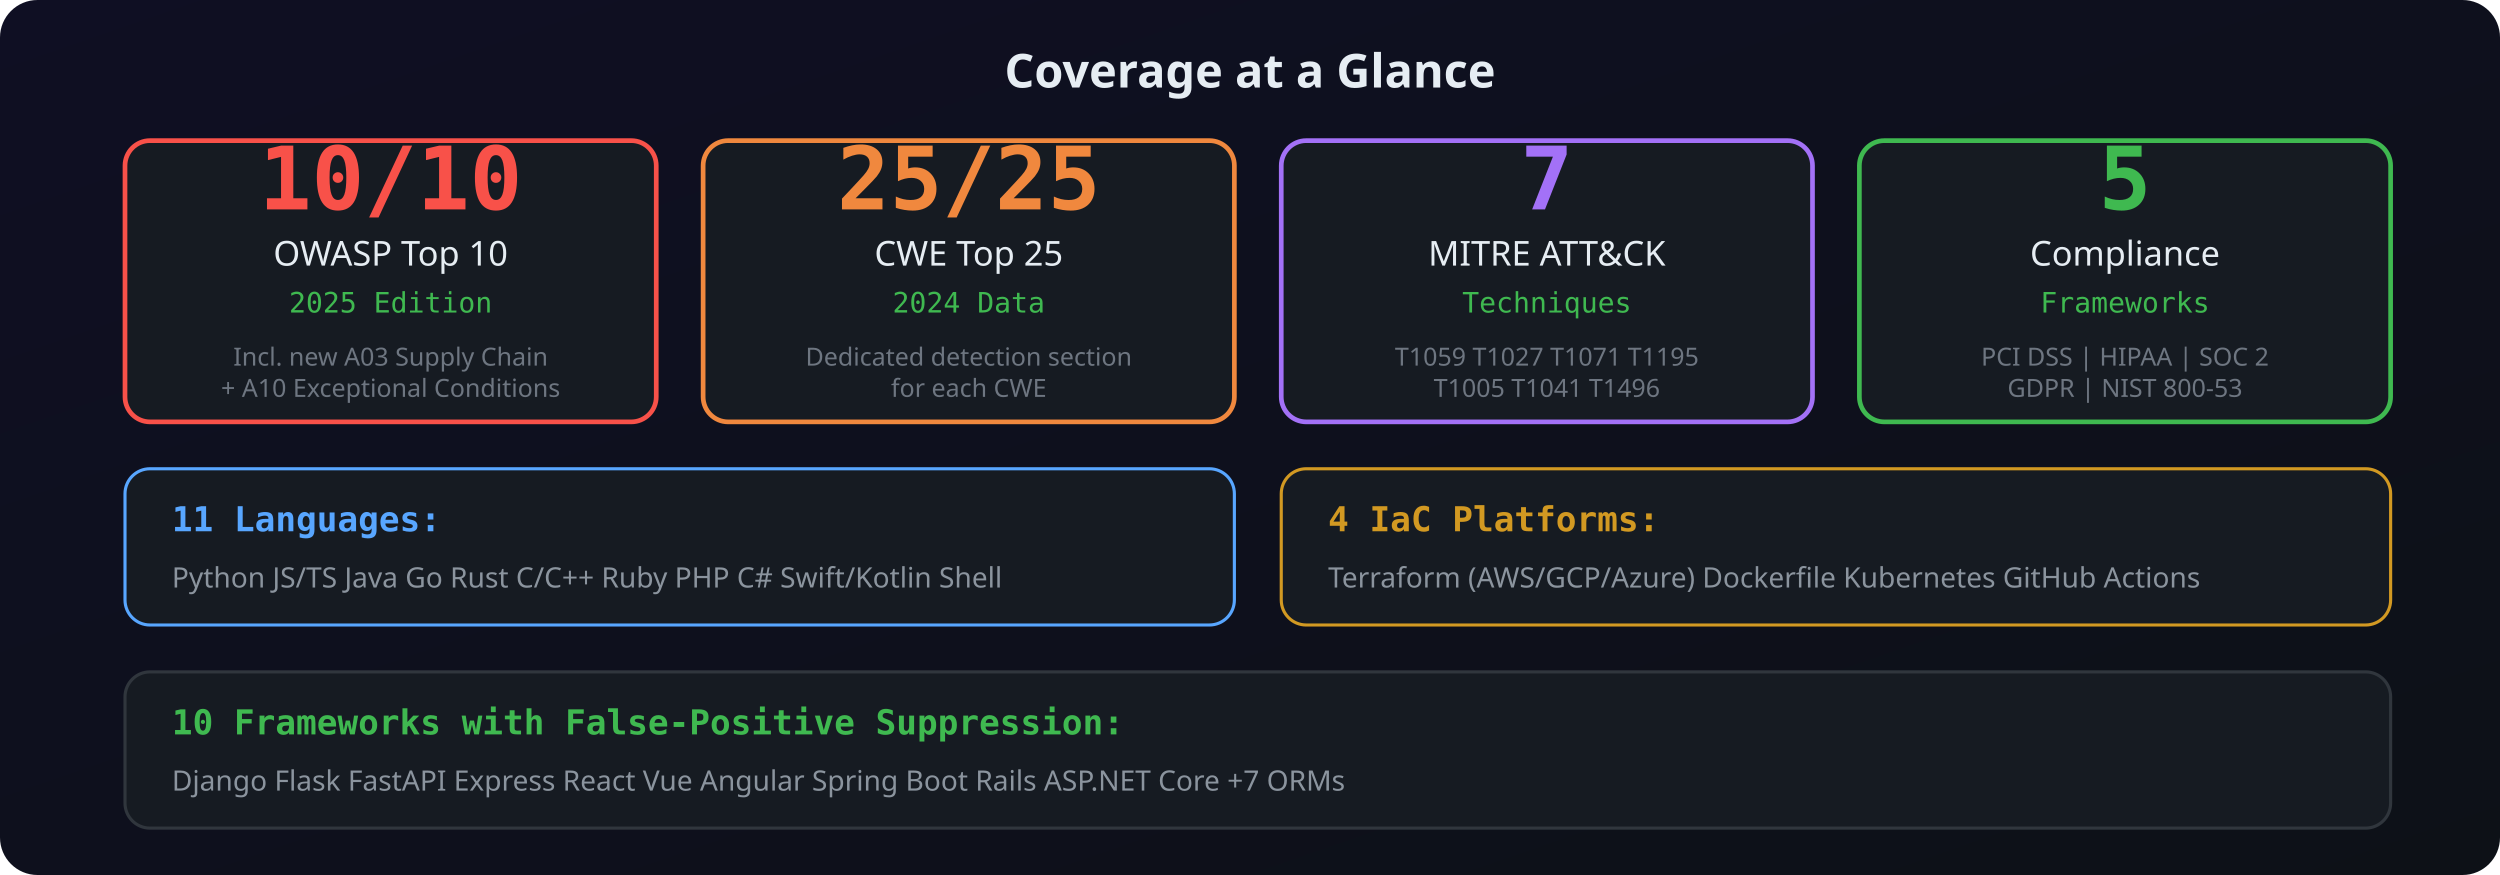
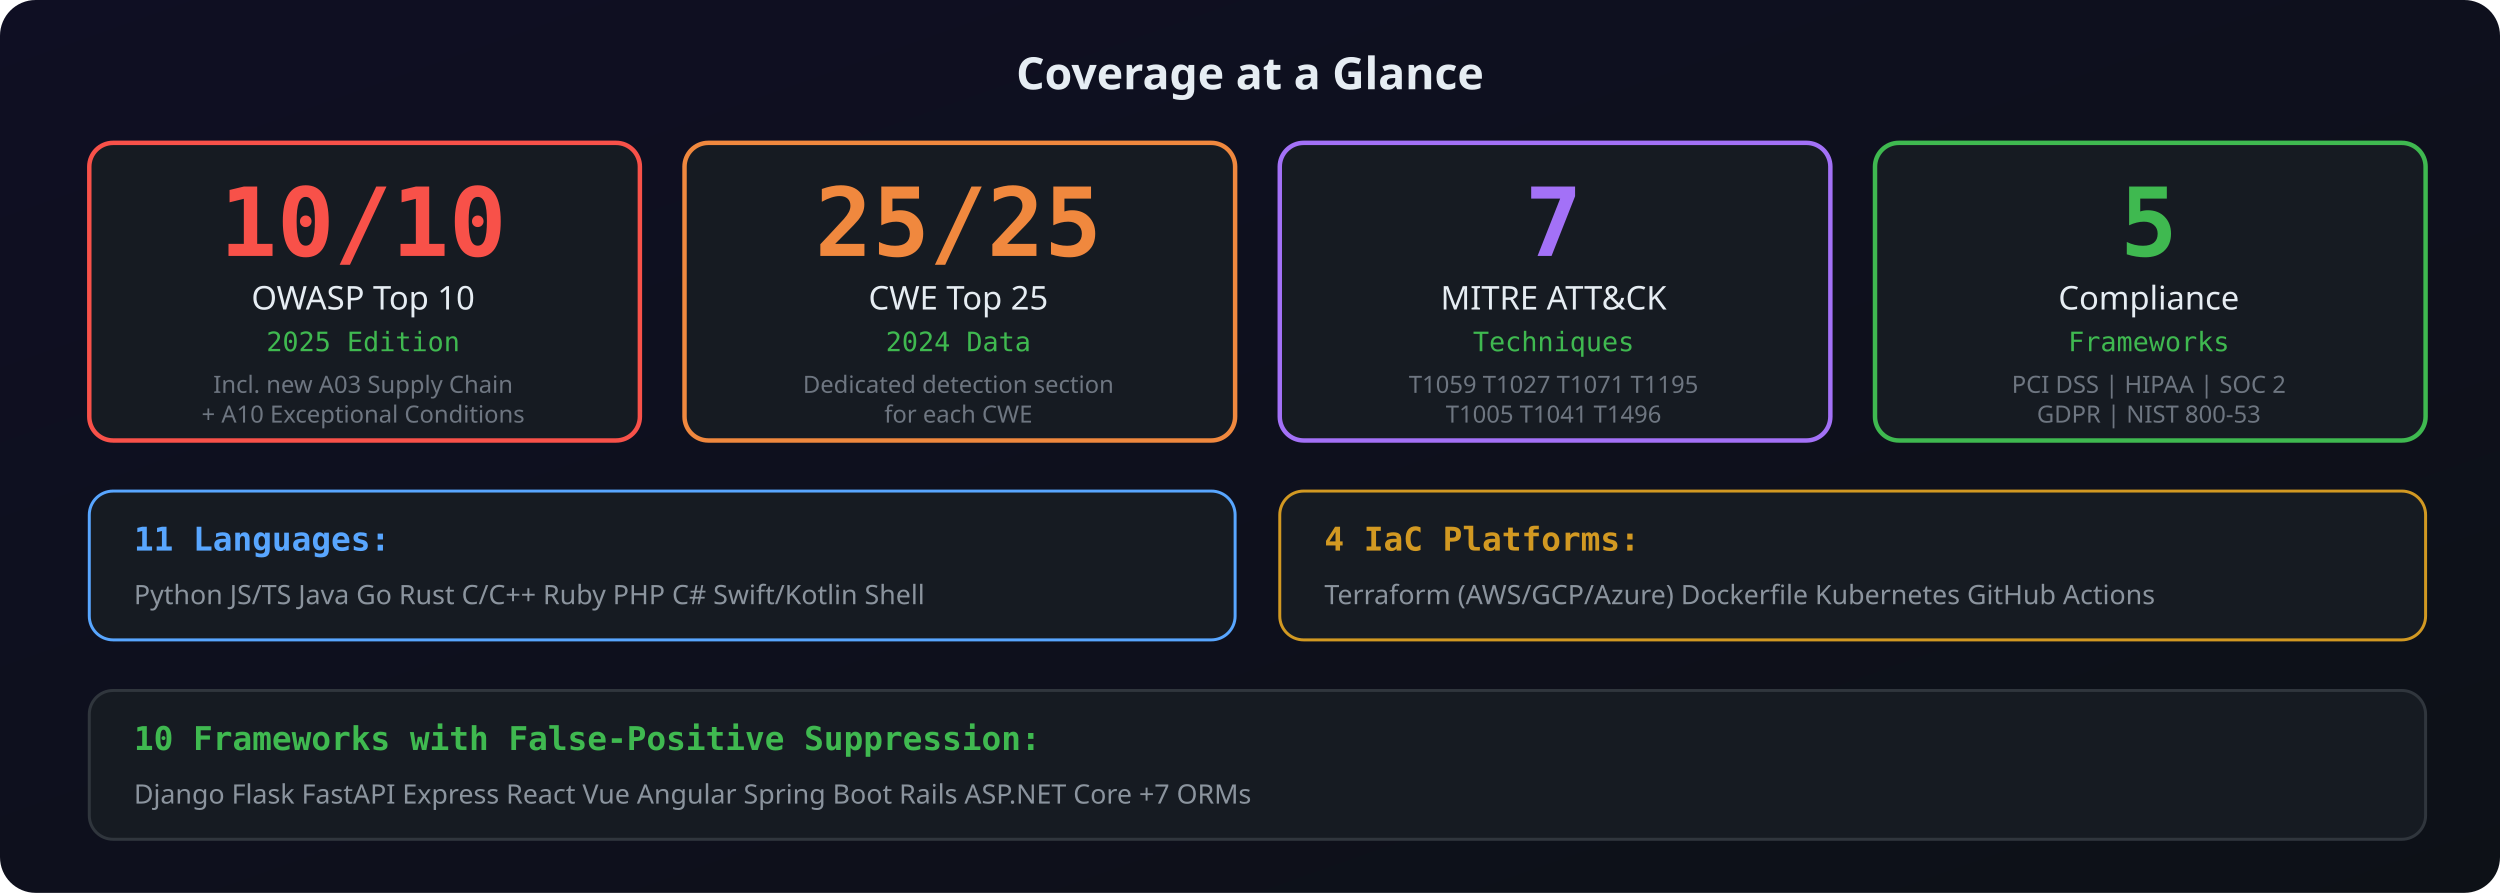
- <svg xmlns="http://www.w3.org/2000/svg" viewBox="0 0 800 280" width="800" height="280">
+ <svg xmlns="http://www.w3.org/2000/svg" viewBox="0 0 840 300" width="840" height="300">
  <defs>
    <linearGradient id="bgC" x1="0%" y1="0%" x2="100%" y2="100%">
      <stop offset="0%" style="stop-color:#0f0f23" />
      <stop offset="100%" style="stop-color:#0d1117" />
    </linearGradient>
  </defs>
-   <rect width="800" height="280" rx="12" fill="url(#bgC)" />
-   <text x="400" y="28" font-family="system-ui,sans-serif" font-size="15" font-weight="600" fill="#e6edf3" text-anchor="middle">Coverage at a Glance</text>
-   <g transform="translate(40, 45)">
-     <rect x="0" y="0" width="170" height="90" rx="8" fill="#161b22" stroke="#f85149" stroke-width="1.5" />
-     <text x="85" y="22" font-family="monospace" font-size="28" font-weight="700" fill="#f85149" text-anchor="middle">10/10</text>
-     <text x="85" y="40" font-family="system-ui,sans-serif" font-size="11" fill="#e6edf3" text-anchor="middle">OWASP Top 10</text>
-     <text x="85" y="55" font-family="monospace" font-size="9" fill="#3fb950" text-anchor="middle">2025 Edition</text>
-     <text x="85" y="72" font-family="system-ui,sans-serif" font-size="8" fill="#6e7681" text-anchor="middle">Incl. new A03 Supply Chain</text>
-     <text x="85" y="82" font-family="system-ui,sans-serif" font-size="8" fill="#6e7681" text-anchor="middle">+ A10 Exceptional Conditions</text>
-     <rect x="185" y="0" width="170" height="90" rx="8" fill="#161b22" stroke="#f0883e" stroke-width="1.5" />
-     <text x="270" y="22" font-family="monospace" font-size="28" font-weight="700" fill="#f0883e" text-anchor="middle">25/25</text>
-     <text x="270" y="40" font-family="system-ui,sans-serif" font-size="11" fill="#e6edf3" text-anchor="middle">CWE Top 25</text>
-     <text x="270" y="55" font-family="monospace" font-size="9" fill="#3fb950" text-anchor="middle">2024 Data</text>
-     <text x="270" y="72" font-family="system-ui,sans-serif" font-size="8" fill="#6e7681" text-anchor="middle">Dedicated detection section</text>
-     <text x="270" y="82" font-family="system-ui,sans-serif" font-size="8" fill="#6e7681" text-anchor="middle">for each CWE</text>
-     <rect x="370" y="0" width="170" height="90" rx="8" fill="#161b22" stroke="#a371f7" stroke-width="1.5" />
-     <text x="455" y="22" font-family="monospace" font-size="28" font-weight="700" fill="#a371f7" text-anchor="middle">7</text>
-     <text x="455" y="40" font-family="system-ui,sans-serif" font-size="11" fill="#e6edf3" text-anchor="middle">MITRE ATT&amp;CK</text>
-     <text x="455" y="55" font-family="monospace" font-size="9" fill="#3fb950" text-anchor="middle">Techniques</text>
-     <text x="455" y="72" font-family="system-ui,sans-serif" font-size="8" fill="#6e7681" text-anchor="middle">T1059 T1027 T1071 T1195</text>
-     <text x="455" y="82" font-family="system-ui,sans-serif" font-size="8" fill="#6e7681" text-anchor="middle">T1005 T1041 T1496</text>
-     <rect x="555" y="0" width="170" height="90" rx="8" fill="#161b22" stroke="#3fb950" stroke-width="1.5" />
-     <text x="640" y="22" font-family="monospace" font-size="28" font-weight="700" fill="#3fb950" text-anchor="middle">5</text>
-     <text x="640" y="40" font-family="system-ui,sans-serif" font-size="11" fill="#e6edf3" text-anchor="middle">Compliance</text>
-     <text x="640" y="55" font-family="monospace" font-size="9" fill="#3fb950" text-anchor="middle">Frameworks</text>
-     <text x="640" y="72" font-family="system-ui,sans-serif" font-size="8" fill="#6e7681" text-anchor="middle">PCI DSS | HIPAA | SOC 2</text>
-     <text x="640" y="82" font-family="system-ui,sans-serif" font-size="8" fill="#6e7681" text-anchor="middle">GDPR | NIST 800-53</text>
+   <rect width="840" height="300" rx="12" fill="url(#bgC)" />
+   <text x="420" y="30" font-family="system-ui,sans-serif" font-size="15" font-weight="600" fill="#e6edf3" text-anchor="middle">Coverage at a Glance</text>
+   <g transform="translate(30, 48)">
+     <rect x="0" y="0" width="185" height="100" rx="8" fill="#161b22" stroke="#f85149" stroke-width="1.5" />
+     <text x="92" y="38" font-family="monospace" font-size="32" font-weight="700" fill="#f85149" text-anchor="middle">10/10</text>
+     <text x="92" y="56" font-family="system-ui,sans-serif" font-size="11" fill="#e6edf3" text-anchor="middle">OWASP Top 10</text>
+     <text x="92" y="70" font-family="monospace" font-size="9" fill="#3fb950" text-anchor="middle">2025 Edition</text>
+     <text x="92" y="84" font-family="system-ui,sans-serif" font-size="8" fill="#6e7681" text-anchor="middle">Incl. new A03 Supply Chain</text>
+     <text x="92" y="94" font-family="system-ui,sans-serif" font-size="8" fill="#6e7681" text-anchor="middle">+ A10 Exceptional Conditions</text>
+     <rect x="200" y="0" width="185" height="100" rx="8" fill="#161b22" stroke="#f0883e" stroke-width="1.5" />
+     <text x="292" y="38" font-family="monospace" font-size="32" font-weight="700" fill="#f0883e" text-anchor="middle">25/25</text>
+     <text x="292" y="56" font-family="system-ui,sans-serif" font-size="11" fill="#e6edf3" text-anchor="middle">CWE Top 25</text>
+     <text x="292" y="70" font-family="monospace" font-size="9" fill="#3fb950" text-anchor="middle">2024 Data</text>
+     <text x="292" y="84" font-family="system-ui,sans-serif" font-size="8" fill="#6e7681" text-anchor="middle">Dedicated detection section</text>
+     <text x="292" y="94" font-family="system-ui,sans-serif" font-size="8" fill="#6e7681" text-anchor="middle">for each CWE</text>
+     <rect x="400" y="0" width="185" height="100" rx="8" fill="#161b22" stroke="#a371f7" stroke-width="1.5" />
+     <text x="492" y="38" font-family="monospace" font-size="32" font-weight="700" fill="#a371f7" text-anchor="middle">7</text>
+     <text x="492" y="56" font-family="system-ui,sans-serif" font-size="11" fill="#e6edf3" text-anchor="middle">MITRE ATT&amp;CK</text>
+     <text x="492" y="70" font-family="monospace" font-size="9" fill="#3fb950" text-anchor="middle">Techniques</text>
+     <text x="492" y="84" font-family="system-ui,sans-serif" font-size="8" fill="#6e7681" text-anchor="middle">T1059 T1027 T1071 T1195</text>
+     <text x="492" y="94" font-family="system-ui,sans-serif" font-size="8" fill="#6e7681" text-anchor="middle">T1005 T1041 T1496</text>
+     <rect x="600" y="0" width="185" height="100" rx="8" fill="#161b22" stroke="#3fb950" stroke-width="1.5" />
+     <text x="692" y="38" font-family="monospace" font-size="32" font-weight="700" fill="#3fb950" text-anchor="middle">5</text>
+     <text x="692" y="56" font-family="system-ui,sans-serif" font-size="11" fill="#e6edf3" text-anchor="middle">Compliance</text>
+     <text x="692" y="70" font-family="monospace" font-size="9" fill="#3fb950" text-anchor="middle">Frameworks</text>
+     <text x="692" y="84" font-family="system-ui,sans-serif" font-size="8" fill="#6e7681" text-anchor="middle">PCI DSS | HIPAA | SOC 2</text>
+     <text x="692" y="94" font-family="system-ui,sans-serif" font-size="8" fill="#6e7681" text-anchor="middle">GDPR | NIST 800-53</text>
  </g>
-   <g transform="translate(40, 150)">
-     <rect x="0" y="0" width="355" height="50" rx="8" fill="#161b22" stroke="#58a6ff" stroke-width="1" />
+   <g transform="translate(30, 165)">
+     <rect x="0" y="0" width="385" height="50" rx="8" fill="#161b22" stroke="#58a6ff" stroke-width="1" />
    <text x="15" y="20" font-family="monospace" font-size="11" font-weight="600" fill="#58a6ff">11 Languages:</text>
    <text x="15" y="38" font-family="system-ui,sans-serif" font-size="9" fill="#8b949e">Python  JS/TS  Java  Go  Rust  C/C++  Ruby  PHP  C#  Swift/Kotlin  Shell</text>
-     <rect x="370" y="0" width="355" height="50" rx="8" fill="#161b22" stroke="#d29922" stroke-width="1" />
-     <text x="385" y="20" font-family="monospace" font-size="11" font-weight="600" fill="#d29922">4 IaC Platforms:</text>
-     <text x="385" y="38" font-family="system-ui,sans-serif" font-size="9" fill="#8b949e">Terraform (AWS/GCP/Azure)  Dockerfile  Kubernetes  GitHub Actions</text>
+     <rect x="400" y="0" width="385" height="50" rx="8" fill="#161b22" stroke="#d29922" stroke-width="1" />
+     <text x="415" y="20" font-family="monospace" font-size="11" font-weight="600" fill="#d29922">4 IaC Platforms:</text>
+     <text x="415" y="38" font-family="system-ui,sans-serif" font-size="9" fill="#8b949e">Terraform (AWS/GCP/Azure)  Dockerfile  Kubernetes  GitHub Actions</text>
  </g>
-   <g transform="translate(40, 215)">
-     <rect x="0" y="0" width="725" height="50" rx="8" fill="#161b22" stroke="#30363d" stroke-width="1" />
+   <g transform="translate(30, 232)">
+     <rect x="0" y="0" width="785" height="50" rx="8" fill="#161b22" stroke="#30363d" stroke-width="1" />
    <text x="15" y="20" font-family="monospace" font-size="11" font-weight="600" fill="#3fb950">10 Frameworks with False-Positive Suppression:</text>
    <text x="15" y="38" font-family="system-ui,sans-serif" font-size="9" fill="#8b949e">Django  Flask  FastAPI  Express  React  Vue  Angular  Spring Boot  Rails  ASP.NET Core  +7 ORMs</text>
  </g>
</svg>
